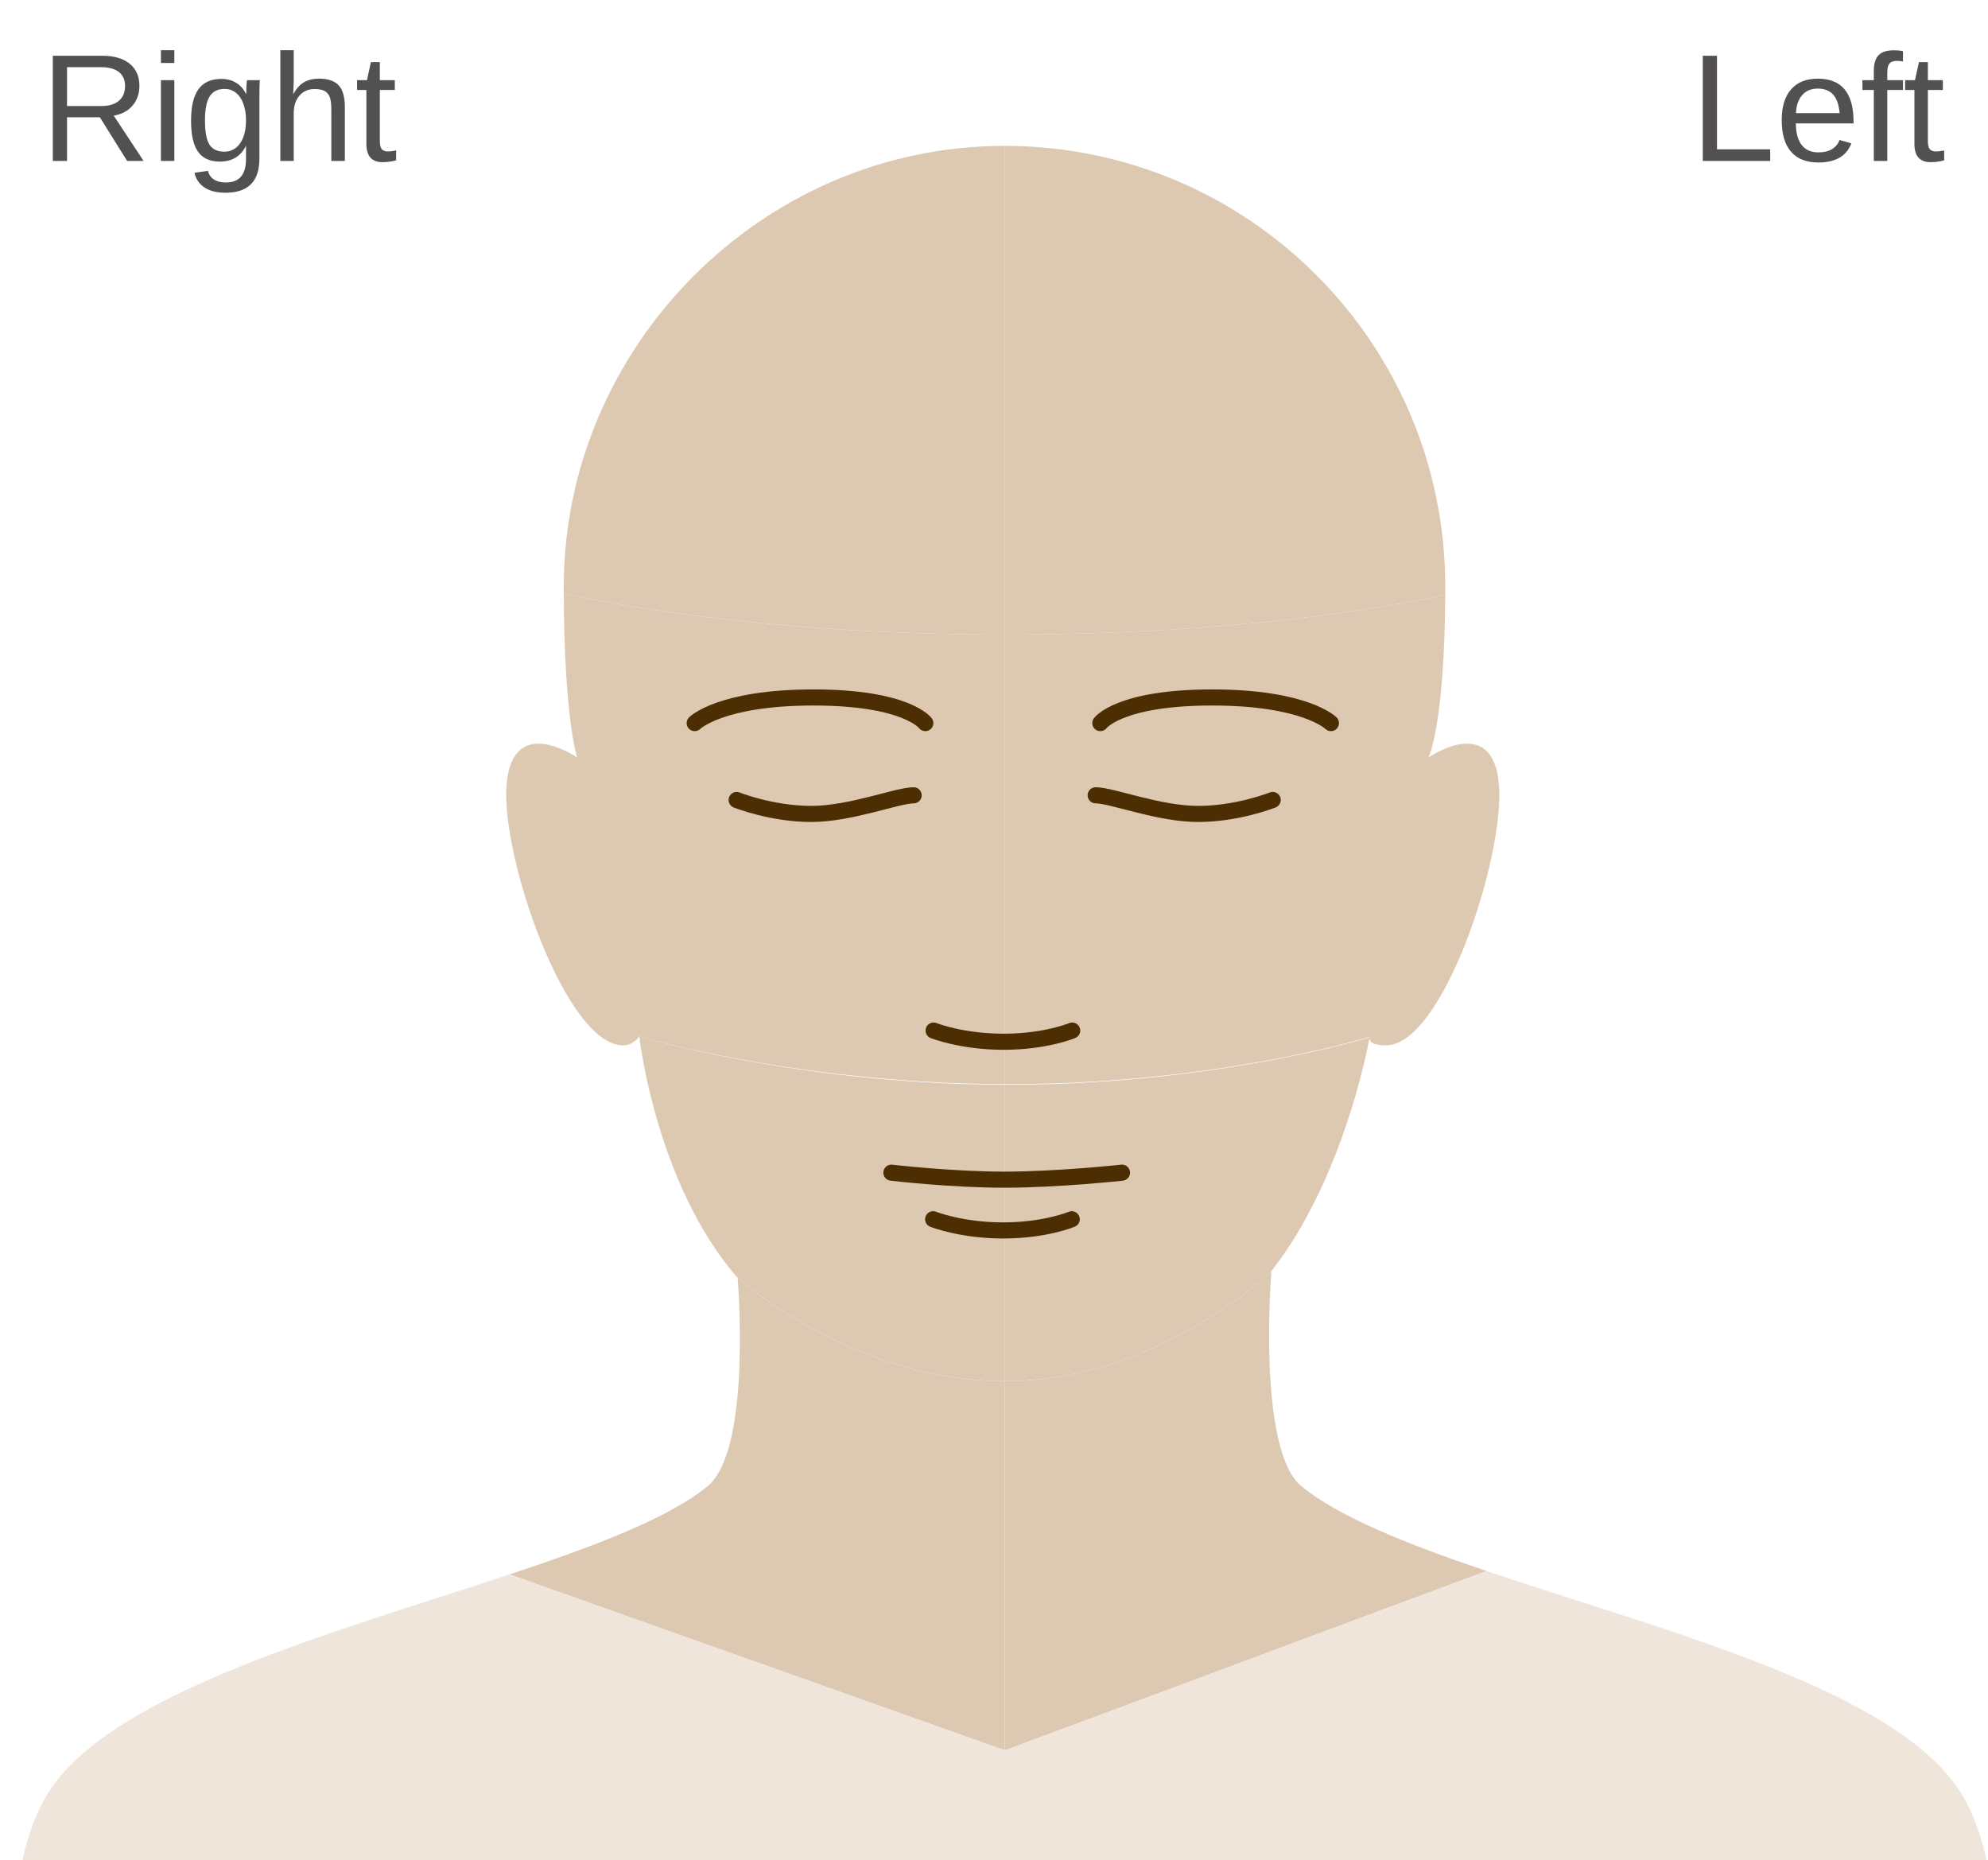
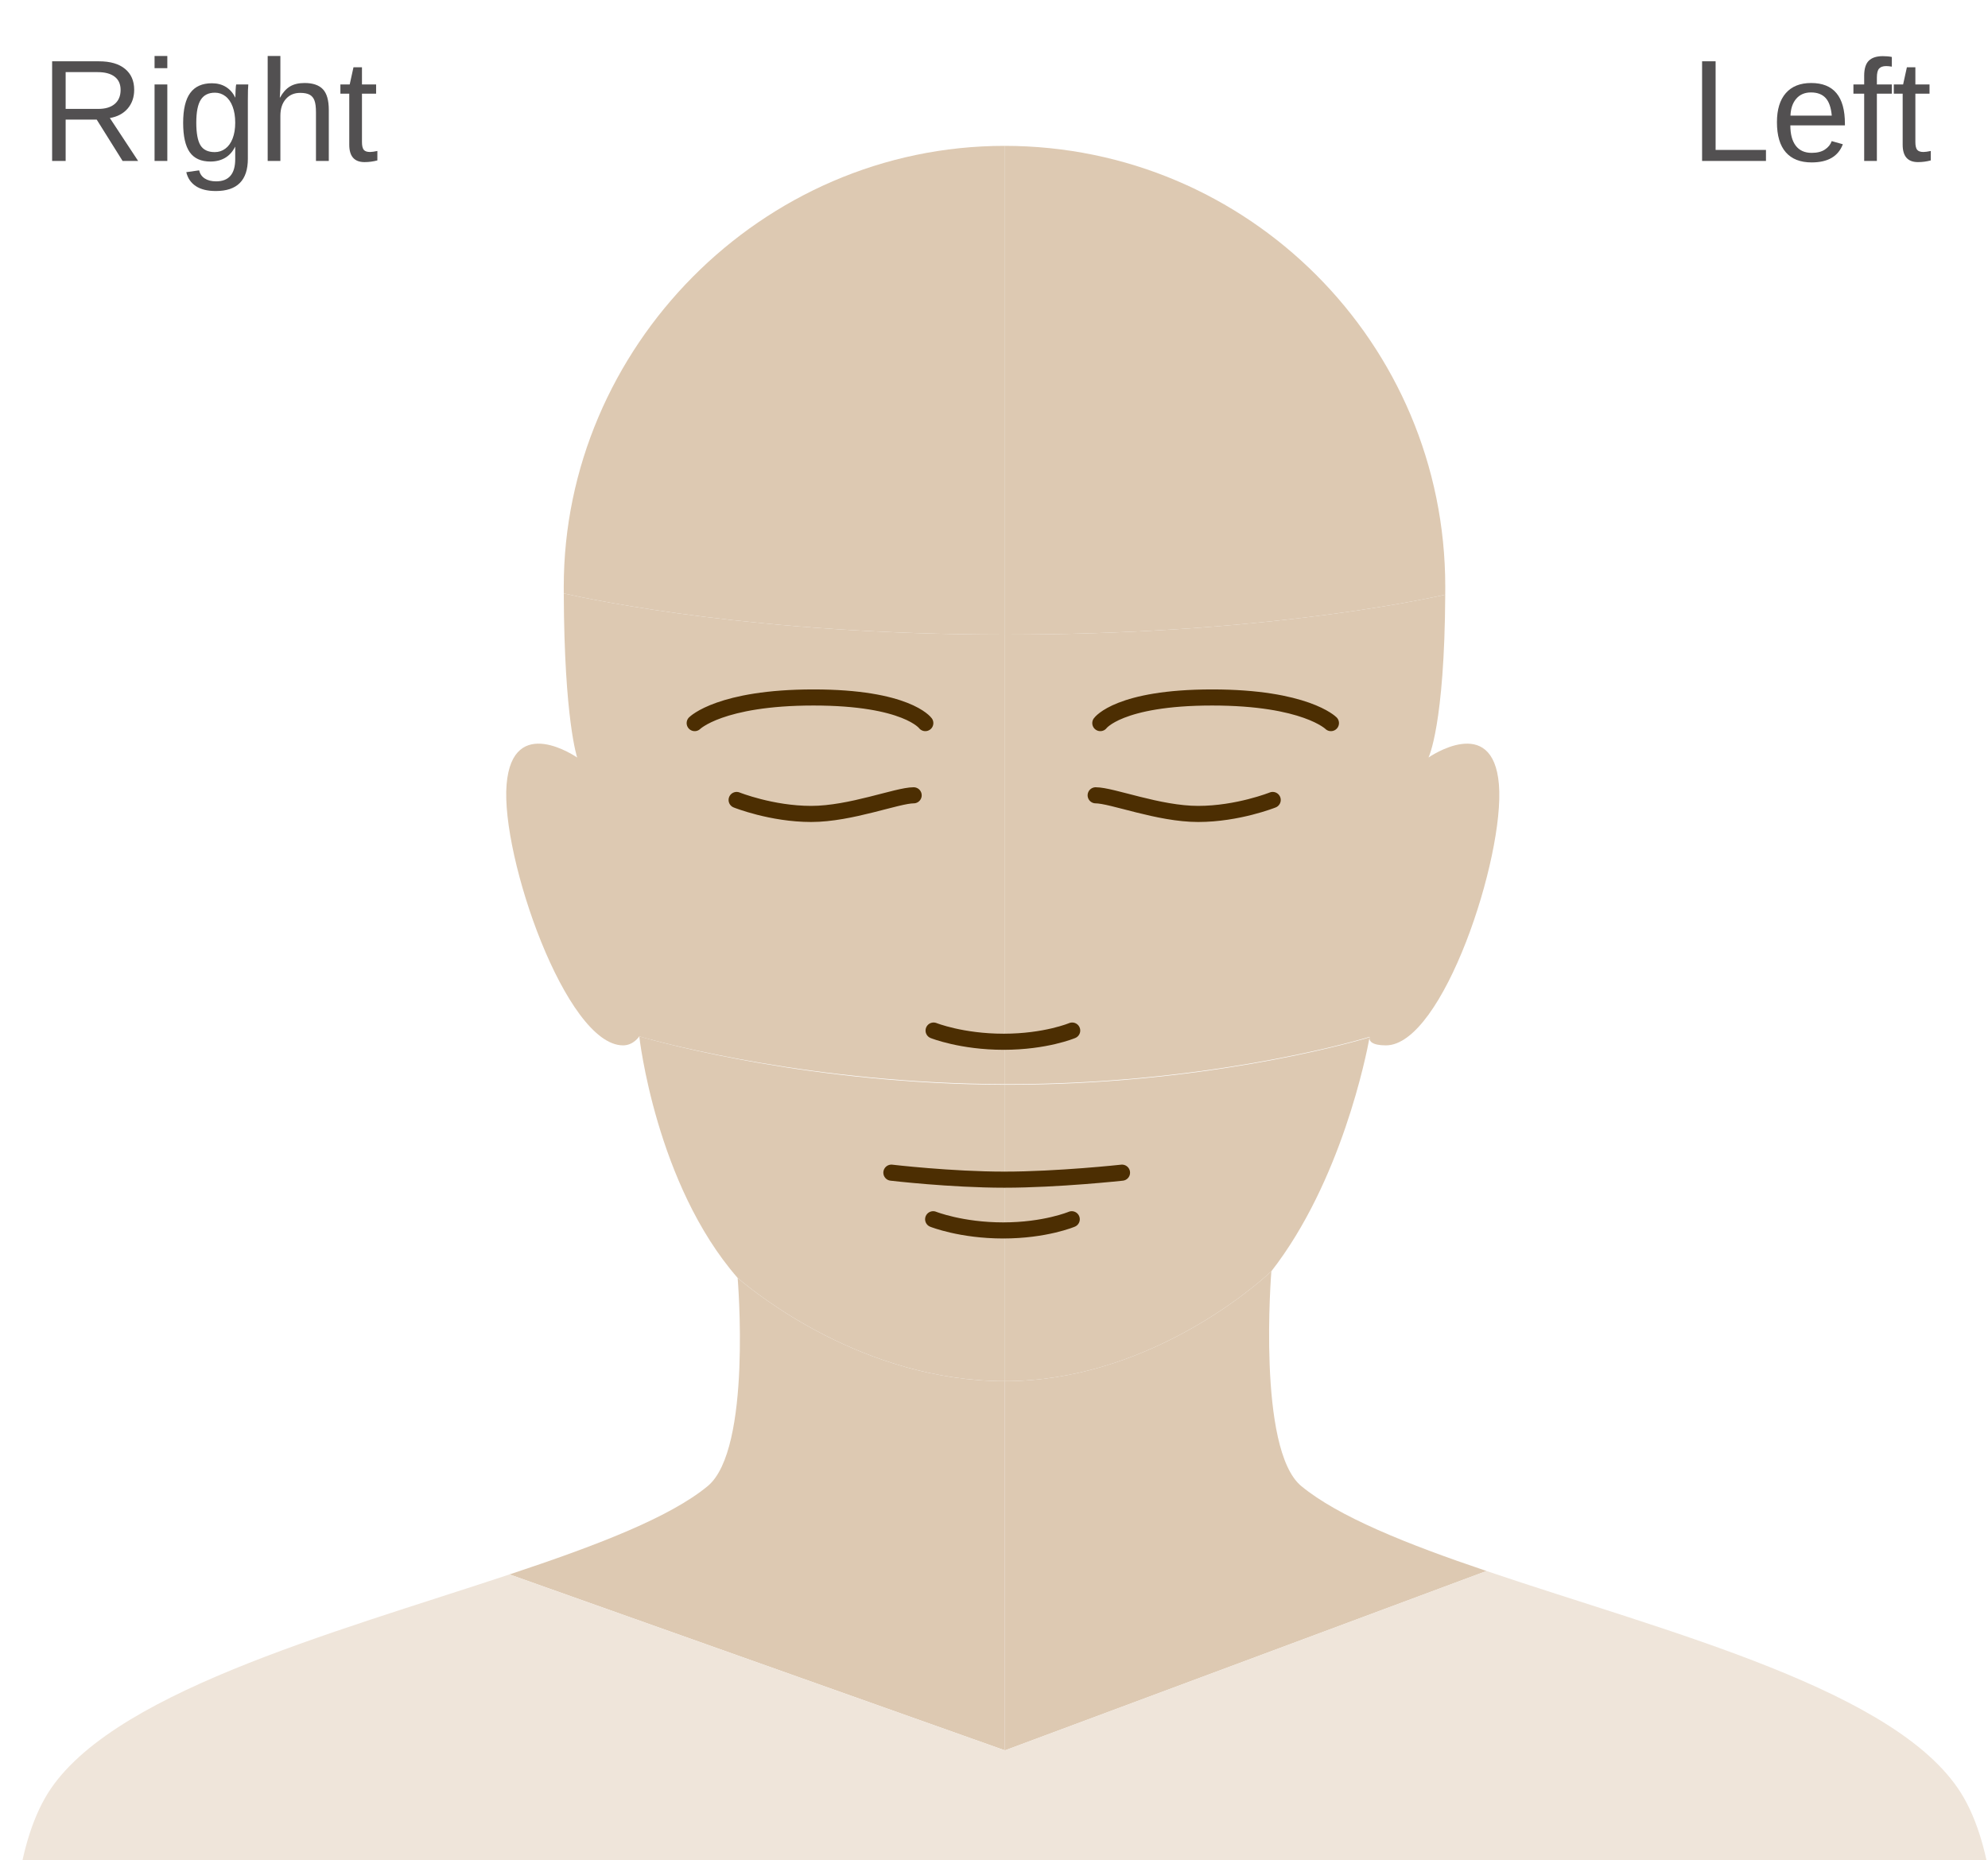
<svg xmlns="http://www.w3.org/2000/svg" id="head" viewBox="0 0 494 462" version="1.1">
  <g id="head">
-     <text id="Left" fill="#525051" font-family="Arial" font-size="38" font-weight="100">
+     <text id="Left" fill="#525051" font-family="Arial" font-size="36" font-weight="100">
      <tspan x="420" y="40">Left</tspan>
    </text>
-     <text id="Right" fill="#525051" font-family="Arial" font-size="38" font-weight="100">
+     <text id="Right" fill="#525051" font-family="Arial" font-size="36" font-weight="100">
      <tspan x="10" y="40">Right</tspan>
    </text>
    <g id="selections">
      <path id="neck_left" fill="#DDC9B2" d="M369.393,390.374c-19.824-6.673-36.869-13.54-46.021-21.091             c-11.059-9.121-7.449-53.393-7.449-53.393c-4.98,4.664-31.615,27.309-66.221,27.309v91.74l0.014,0.005L369.393,390.374z" />
      <path id="neck_right" fill="#DDC9B2" d="M249.611,343.197c-35.011-0.037-61.77-21.768-66.312-25.646             c0,0,3.609,42.611-7.449,51.732c-9.62,7.936-28.119,14.923-49.239,21.943l123.09,43.713v-91.74             C249.672,343.199,249.643,343.197,249.611,343.197z" />
      <path id="jaw_right" fill="#DDC9B2" d="M249.467,269.543c-47.173-0.139-84.286-10.188-90.613-12.017             c0,0,4.076,36.686,24.446,60.024c4.542,3.879,31.301,25.609,66.312,25.646v-73.654             C249.564,269.543,249.516,269.543,249.467,269.543z" />
      <path id="jaw_left" fill="#DDC9B2" d="M340.188,257.789c-6.863,2.063-42.783,11.756-89.691,11.756             c-0.295,0-0.59-0.001-0.885-0.002v73.654c0.031,0,0.061,0.002,0.09,0.002c34.605,0,61.24-22.645,66.221-27.309             c17.412-22.351,23.627-53.889,24.367-57.926c0.002-0.133,0.021-0.244,0.043-0.322L340.188,257.789z" />
      <path id="mid_left" fill="#DDC9B2" d="M372.469,194.941c-1.49-17.881-17.5-6.705-17.5-6.705s3.998-7.958,4.158-40.466             c-8.799,1.969-48.271,9.913-109.156,9.913c-0.119,0-0.24,0-0.359,0v111.713c0.342,0.001,0.686,0.002,1.027,0.002             c46.908,0,82.83-9.692,89.693-11.756c0.018-0.072,0.035-0.116,0.035-0.116s-0.006,0.038-0.02,0.111             c0.008-0.003,0.02-0.005,0.027-0.008c-0.008,0.003-0.02,0.005-0.027,0.008c-0.012,0.074-0.031,0.185-0.059,0.327             c-0.002,0.65,0.5,1.797,4.107,1.797C358.551,259.762,373.959,212.822,372.469,194.941z" />
      <path id="mid_right" fill="#DDC9B2" d="M249.609,157.684c-61.527-0.029-101.348-8.397-109.517-10.227             c0.113,31.387,3.33,40.779,3.33,40.779s-16.049-11.176-17.539,6.705c-1.491,17.881,14.785,64.82,28.941,64.82             c2.605,0,4.028-2.235,4.028-2.235c6.327,1.829,43.584,11.731,90.756,11.87c0.002,0,0.002,0,0.002,0V157.684             C249.611,157.684,249.611,157.684,249.609,157.684z" />
      <path id="top_right" fill="#DDC9B2" d="M140.088,145.77c0,0.574,0.003,1.127,0.005,1.688             c8.169,1.829,47.989,10.197,109.517,10.227c0.002,0,0.002,0,0.002,0V36.246C189.122,36.246,140.088,86.487,140.088,145.77z" />
      <path id="top_left" fill="#DDC9B2" d="M249.611,36.246v121.438c0.119,0,0.24,0,0.359,0c60.885,0,100.357-7.944,109.156-9.913             c0.004-0.663,0.008-1.318,0.008-2.001C359.135,85.232,310.1,36.246,249.611,36.246z" />
    </g>
    <g id="Features">
      <path id="right_brow" fill="none" stroke="#4C2E02" stroke-width="4" stroke-linecap="round" stroke-linejoin="round" stroke-miterlimit="10" d="             M229.93,179.68c0,0-4.631-6.367-27.784-6.367s-29.521,6.367-29.521,6.367" />
      <path id="left_brow" fill="none" stroke="#4C2E02" stroke-width="4" stroke-linecap="round" stroke-linejoin="round" stroke-miterlimit="10" d="             M273.42,179.68c0,0,4.631-6.367,27.784-6.367s29.52,6.367,29.52,6.367" />
      <path id="right_eye" fill="none" stroke="#4C2E02" stroke-width="4" stroke-linecap="round" stroke-linejoin="round" stroke-miterlimit="10" d="             M183.044,198.781c0,0,8.682,3.473,18.522,3.473c9.84,0,21.417-4.631,25.468-4.631" />
      <path id="left_eye" fill="none" stroke="#4C2E02" stroke-width="4" stroke-linecap="round" stroke-linejoin="round" stroke-miterlimit="10" d="             M316.254,198.781c0,0-8.683,3.473-18.523,3.473c-9.84,0-21.416-4.631-25.468-4.631" />
      <path id="nose" fill="none" stroke="#4C2E02" stroke-width="4" stroke-linecap="round" stroke-linejoin="round" stroke-miterlimit="10" d="             M231.991,256.081c0,0,6.964,2.782,17.394,2.782c10.443,0,17.044-2.782,17.044-2.782" />
      <path id="lip" fill="none" stroke="#4C2E02" stroke-width="4" stroke-linecap="round" stroke-linejoin="round" stroke-miterlimit="10" d="             M231.88,302.966c0,0,6.964,2.782,17.395,2.782c10.441,0,17.043-2.782,17.043-2.782" />
      <path id="mouth" fill="none" stroke="#4C2E02" stroke-width="4" stroke-linecap="round" stroke-linejoin="round" stroke-miterlimit="10" d="             M221.502,291.394c0,0,14.758,1.737,28.073,1.737c13.313,0,29.233-1.737,29.233-1.737" />
      <g>
        <path fill="#EFE5DA" d="M488.026,446.768c-15.174-26.685-73.709-41.136-118.633-56.394l-119.678,44.57l-123.104-43.718                 C82.33,405.938,25.807,421.07,11.194,446.768C3.016,461.152,2.628,483.837,3.364,498h492.494                 C496.594,483.837,496.206,461.152,488.026,446.768z" />
      </g>
    </g>
  </g>
</svg>
